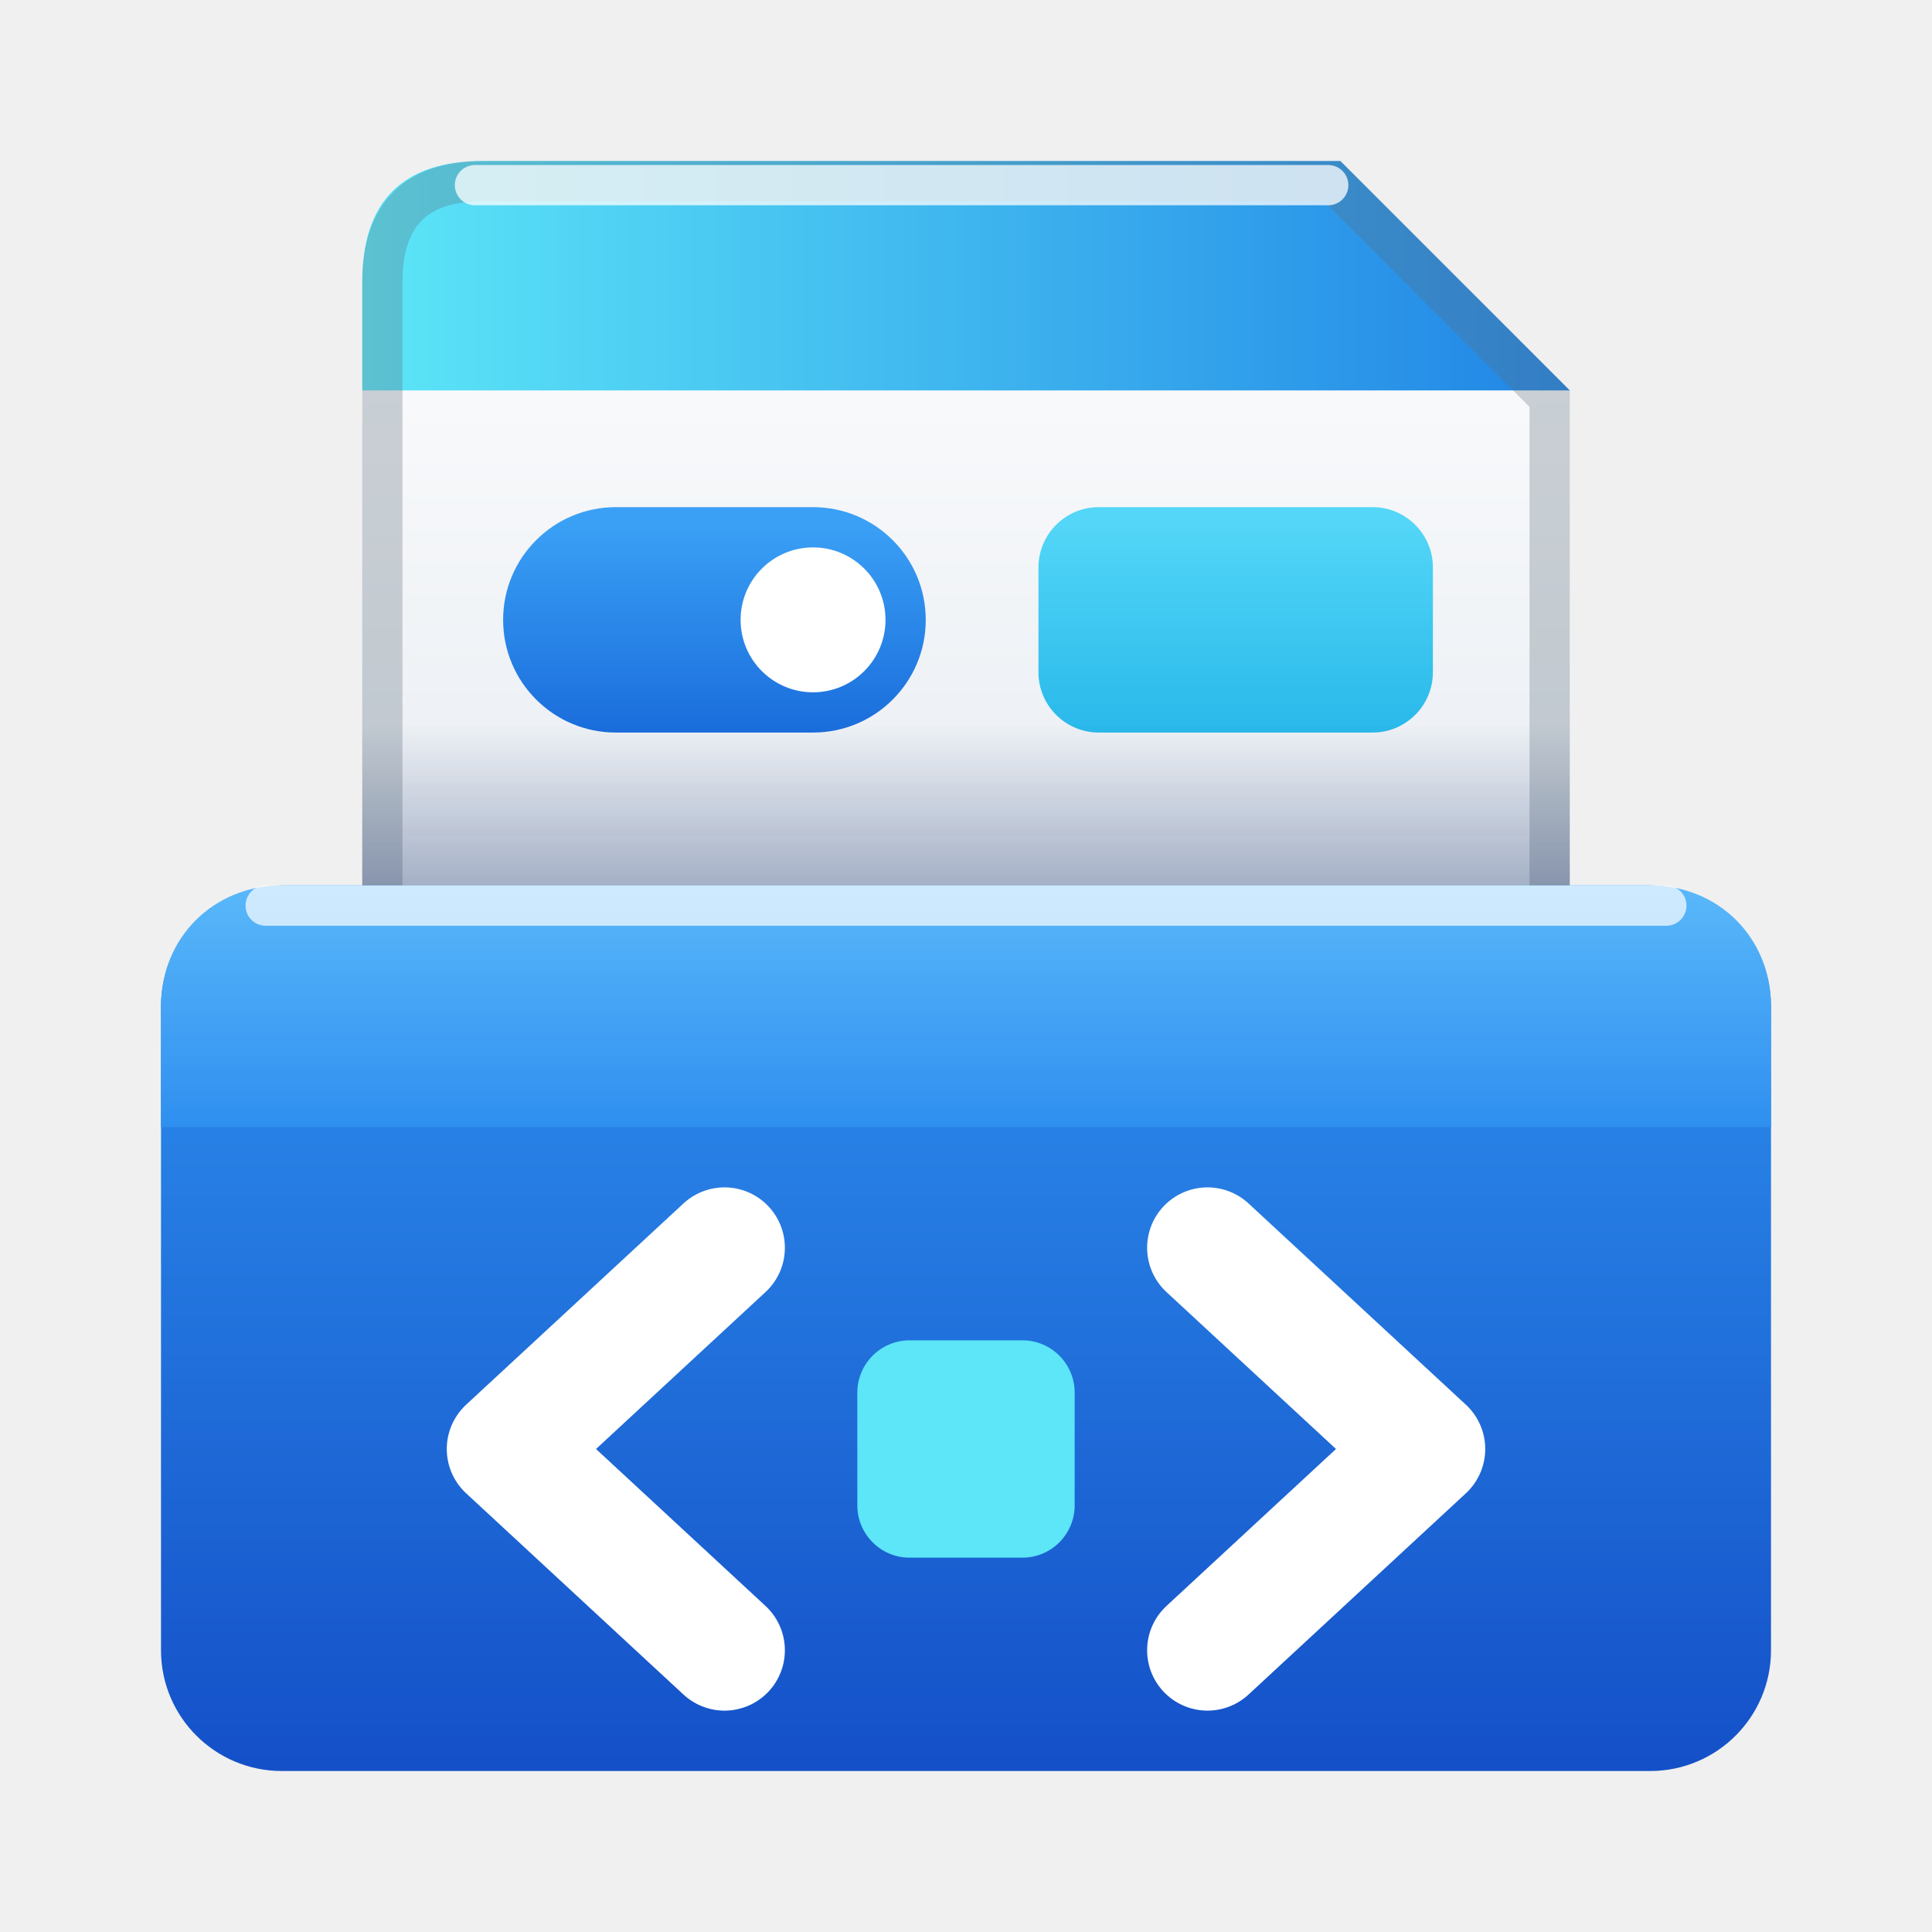
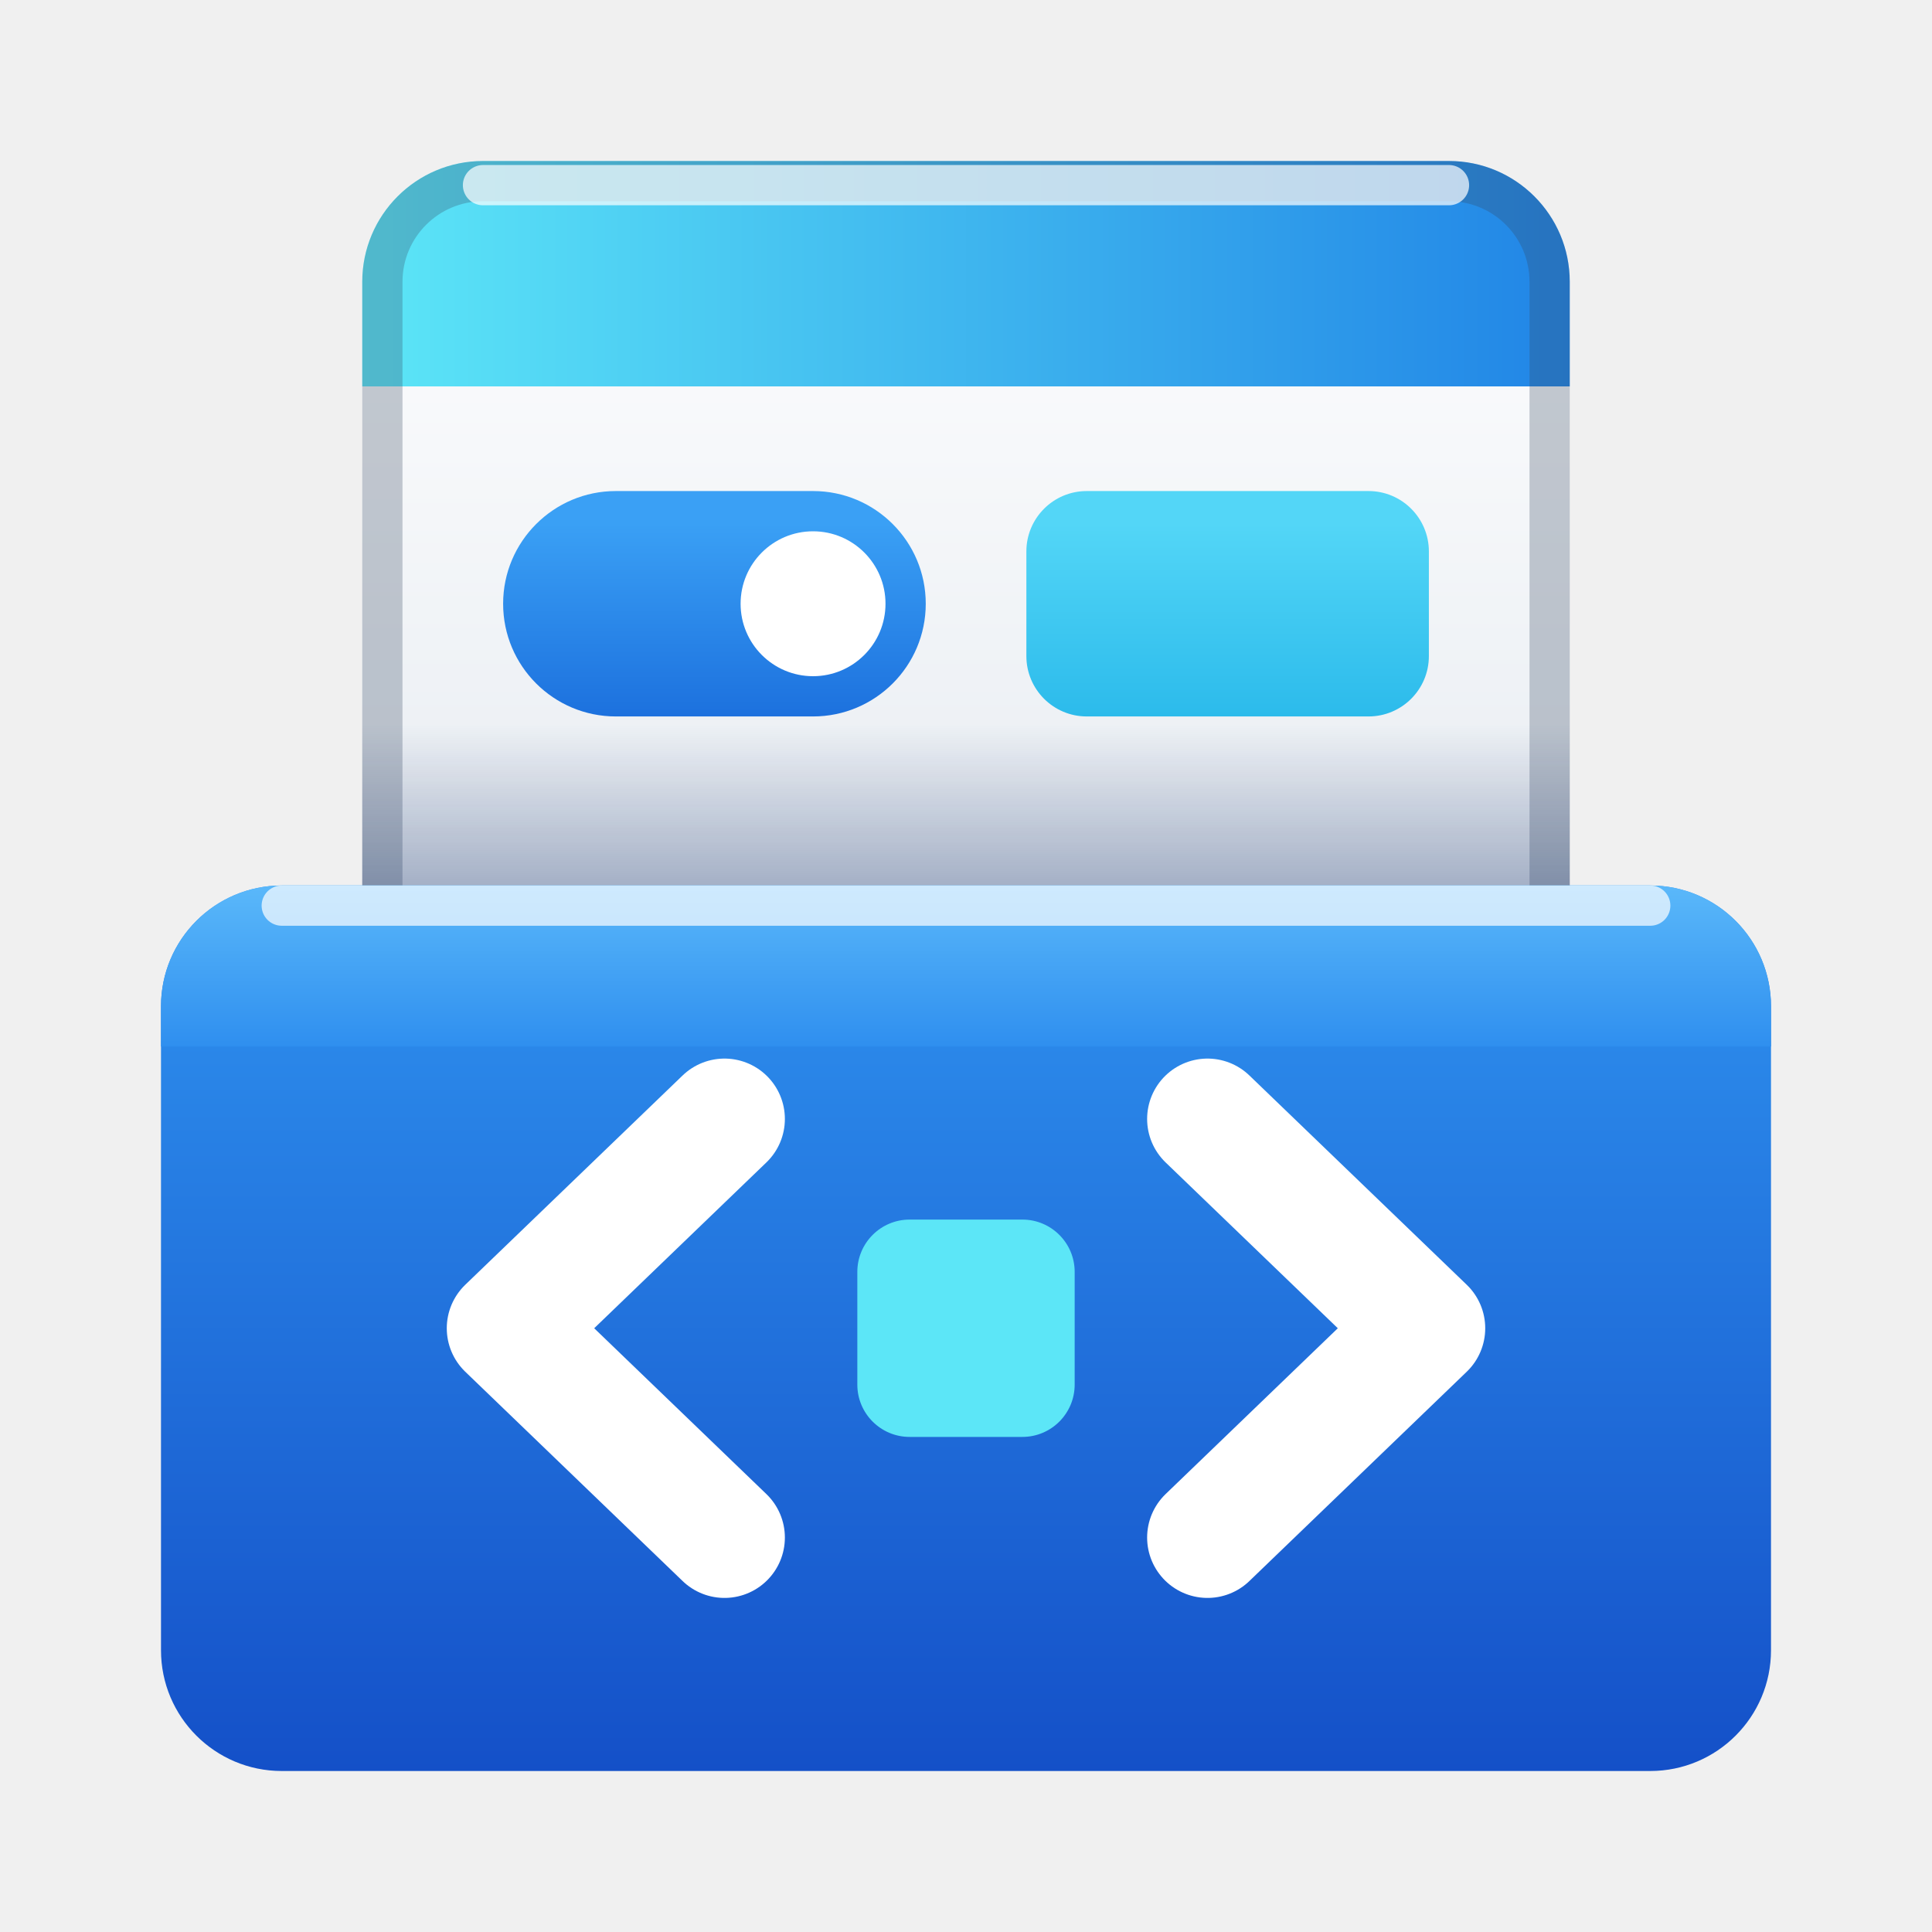
<svg xmlns="http://www.w3.org/2000/svg" viewBox="0 0 48 48" width="48" height="48">
  <defs>
    <linearGradient id="sdk-w" x1="0" y1="4" x2="0" y2="24" gradientUnits="userSpaceOnUse">
      <stop offset="0" stop-color="#FFFFFF" />
      <stop offset="1" stop-color="#E6EBF1" />
    </linearGradient>
    <linearGradient id="sdk-t" x1="9" y1="0" x2="39" y2="0" gradientUnits="userSpaceOnUse">
      <stop offset="0" stop-color="#5CE6F7" />
      <stop offset="1" stop-color="#2185E6" />
    </linearGradient>
    <linearGradient id="sdk-b" x1="0" y1="22" x2="0" y2="44" gradientUnits="userSpaceOnUse">
      <stop offset="0" stop-color="#2F93F0" />
      <stop offset="1" stop-color="#1450C8" />
    </linearGradient>
-     <linearGradient id="sdk-l" x1="0" y1="22" x2="0" y2="28" gradientUnits="userSpaceOnUse">
+     <linearGradient id="sdk-l" x1="0" y1="22" x2="0" y2="26" gradientUnits="userSpaceOnUse">
      <stop offset="0" stop-color="#5AB8FA" />
      <stop offset="1" stop-color="#2F8FEF" />
    </linearGradient>
    <linearGradient id="sdk-g" x1="0" y1="13" x2="0" y2="19" gradientUnits="userSpaceOnUse">
      <stop offset="0" stop-color="#3AA0F5" />
      <stop offset="1" stop-color="#1565D8" />
    </linearGradient>
    <linearGradient id="sdk-a" x1="0" y1="13" x2="0" y2="19" gradientUnits="userSpaceOnUse">
      <stop offset="0" stop-color="#53D6F7" />
      <stop offset="1" stop-color="#22B4E8" />
    </linearGradient>
    <linearGradient id="sdk-h" x1="0" y1="18" x2="0" y2="22" gradientUnits="userSpaceOnUse">
      <stop offset="0" stop-color="#08245F" stop-opacity="0" />
-       <stop offset="1" stop-color="#08245F" stop-opacity=".30" />
+       <stop offset="1" stop-color="#08245F" stop-opacity="0.3" />
    </linearGradient>
  </defs>
-   <path d="M12 4H33.3L39 9.7V24H9V7q0-3 3-3z" fill="url(#sdk-w)" />
-   <path d="M12 4H33.3L39 9.7V9.7H9V7q0-3 3-3z" fill="url(#sdk-t)" />
-   <path d="M12 4.5H33.1L38.5 9.9V23H9.5V7Q9.5 4.5 12 4.5z" fill="none" stroke="#5C6B7A" stroke-opacity=".30" />
-   <path d="M11.8 4.6H33" stroke="#FFFFFF" stroke-opacity=".75" stroke-linecap="round" />
-   <rect x="12.5" y="12.6" width="10.5" height="5.6" rx="2.8" fill="url(#sdk-g)" />
-   <circle cx="20.2" cy="15.4" r="1.8" fill="#FFFFFF" />
-   <rect x="25.8" y="12.6" width="9.8" height="5.6" rx="1.5" fill="url(#sdk-a)" />
-   <rect x="9" y="18" width="30" height="4" rx="0" fill="url(#sdk-h)" />
+   <path d="M12 4H36a3 3 0 0 1 3 3V24H9V7a3 3 0 0 1 3-3z" fill="url(#sdk-w)" />
+   <path d="M12 4H36a3 3 0 0 1 3 3V9.6H9V7a3 3 0 0 1 3-3z" fill="url(#sdk-t)" />
+   <path d="M9.5 24V7A2.5 2.5 0 0 1 12 4.5H36A2.5 2.5 0 0 1 38.5 7V24" fill="none" stroke="#33465F" stroke-opacity=".28" />
+   <path d="M12 4.6H36" stroke="#FFFFFF" stroke-opacity="0.7" stroke-linecap="round" />
+   <rect x="12.5" y="12.2" width="10.5" height="5.6" rx="2.8" fill="url(#sdk-g)" />
+   <circle cx="20.2" cy="15" r="1.8" fill="#FFFFFF" />
+   <rect x="25.5" y="12.2" width="10.0" height="5.6" rx="1.5" fill="url(#sdk-a)" />
+   <rect x="9" y="18" width="30" height="4" fill="url(#sdk-h)" />
  <rect x="4" y="22" width="40" height="22" rx="3" fill="url(#sdk-b)" />
-   <path d="M7 22h34c1.7 0 3 1.3 3 3v3H4v-3c0-1.7 1.3-3 3-3z" fill="url(#sdk-l)" />
-   <path d="M6.6 22.5H41.4" stroke="#FFFFFF" stroke-opacity=".7" stroke-linecap="round" />
-   <path d="M18 31 12.6 36 18 41M30 31 35.4 36 30 41" fill="none" stroke="#FFFFFF" stroke-width="3" stroke-linecap="round" stroke-linejoin="round" />
-   <rect x="21.3" y="33.3" width="5.4" height="5.4" rx="1.3" fill="#5CE6F7" />
+   <path d="M7 22H41a3 3 0 0 1 3 3V26H4V25a3 3 0 0 1 3-3z" fill="url(#sdk-l)" />
+   <path d="M7 22.5H41" stroke="#FFFFFF" stroke-opacity="0.7" stroke-linecap="round" />
+   <path d="M18 27.8 12.6 33 18 38.2M30 27.8 35.4 33 30 38.2" fill="none" stroke="#FFFFFF" stroke-width="3" stroke-linecap="round" stroke-linejoin="round" />
+   <rect x="21.3" y="30.3" width="5.4" height="5.4" rx="1.3" fill="#5CE6F7" />
</svg>
